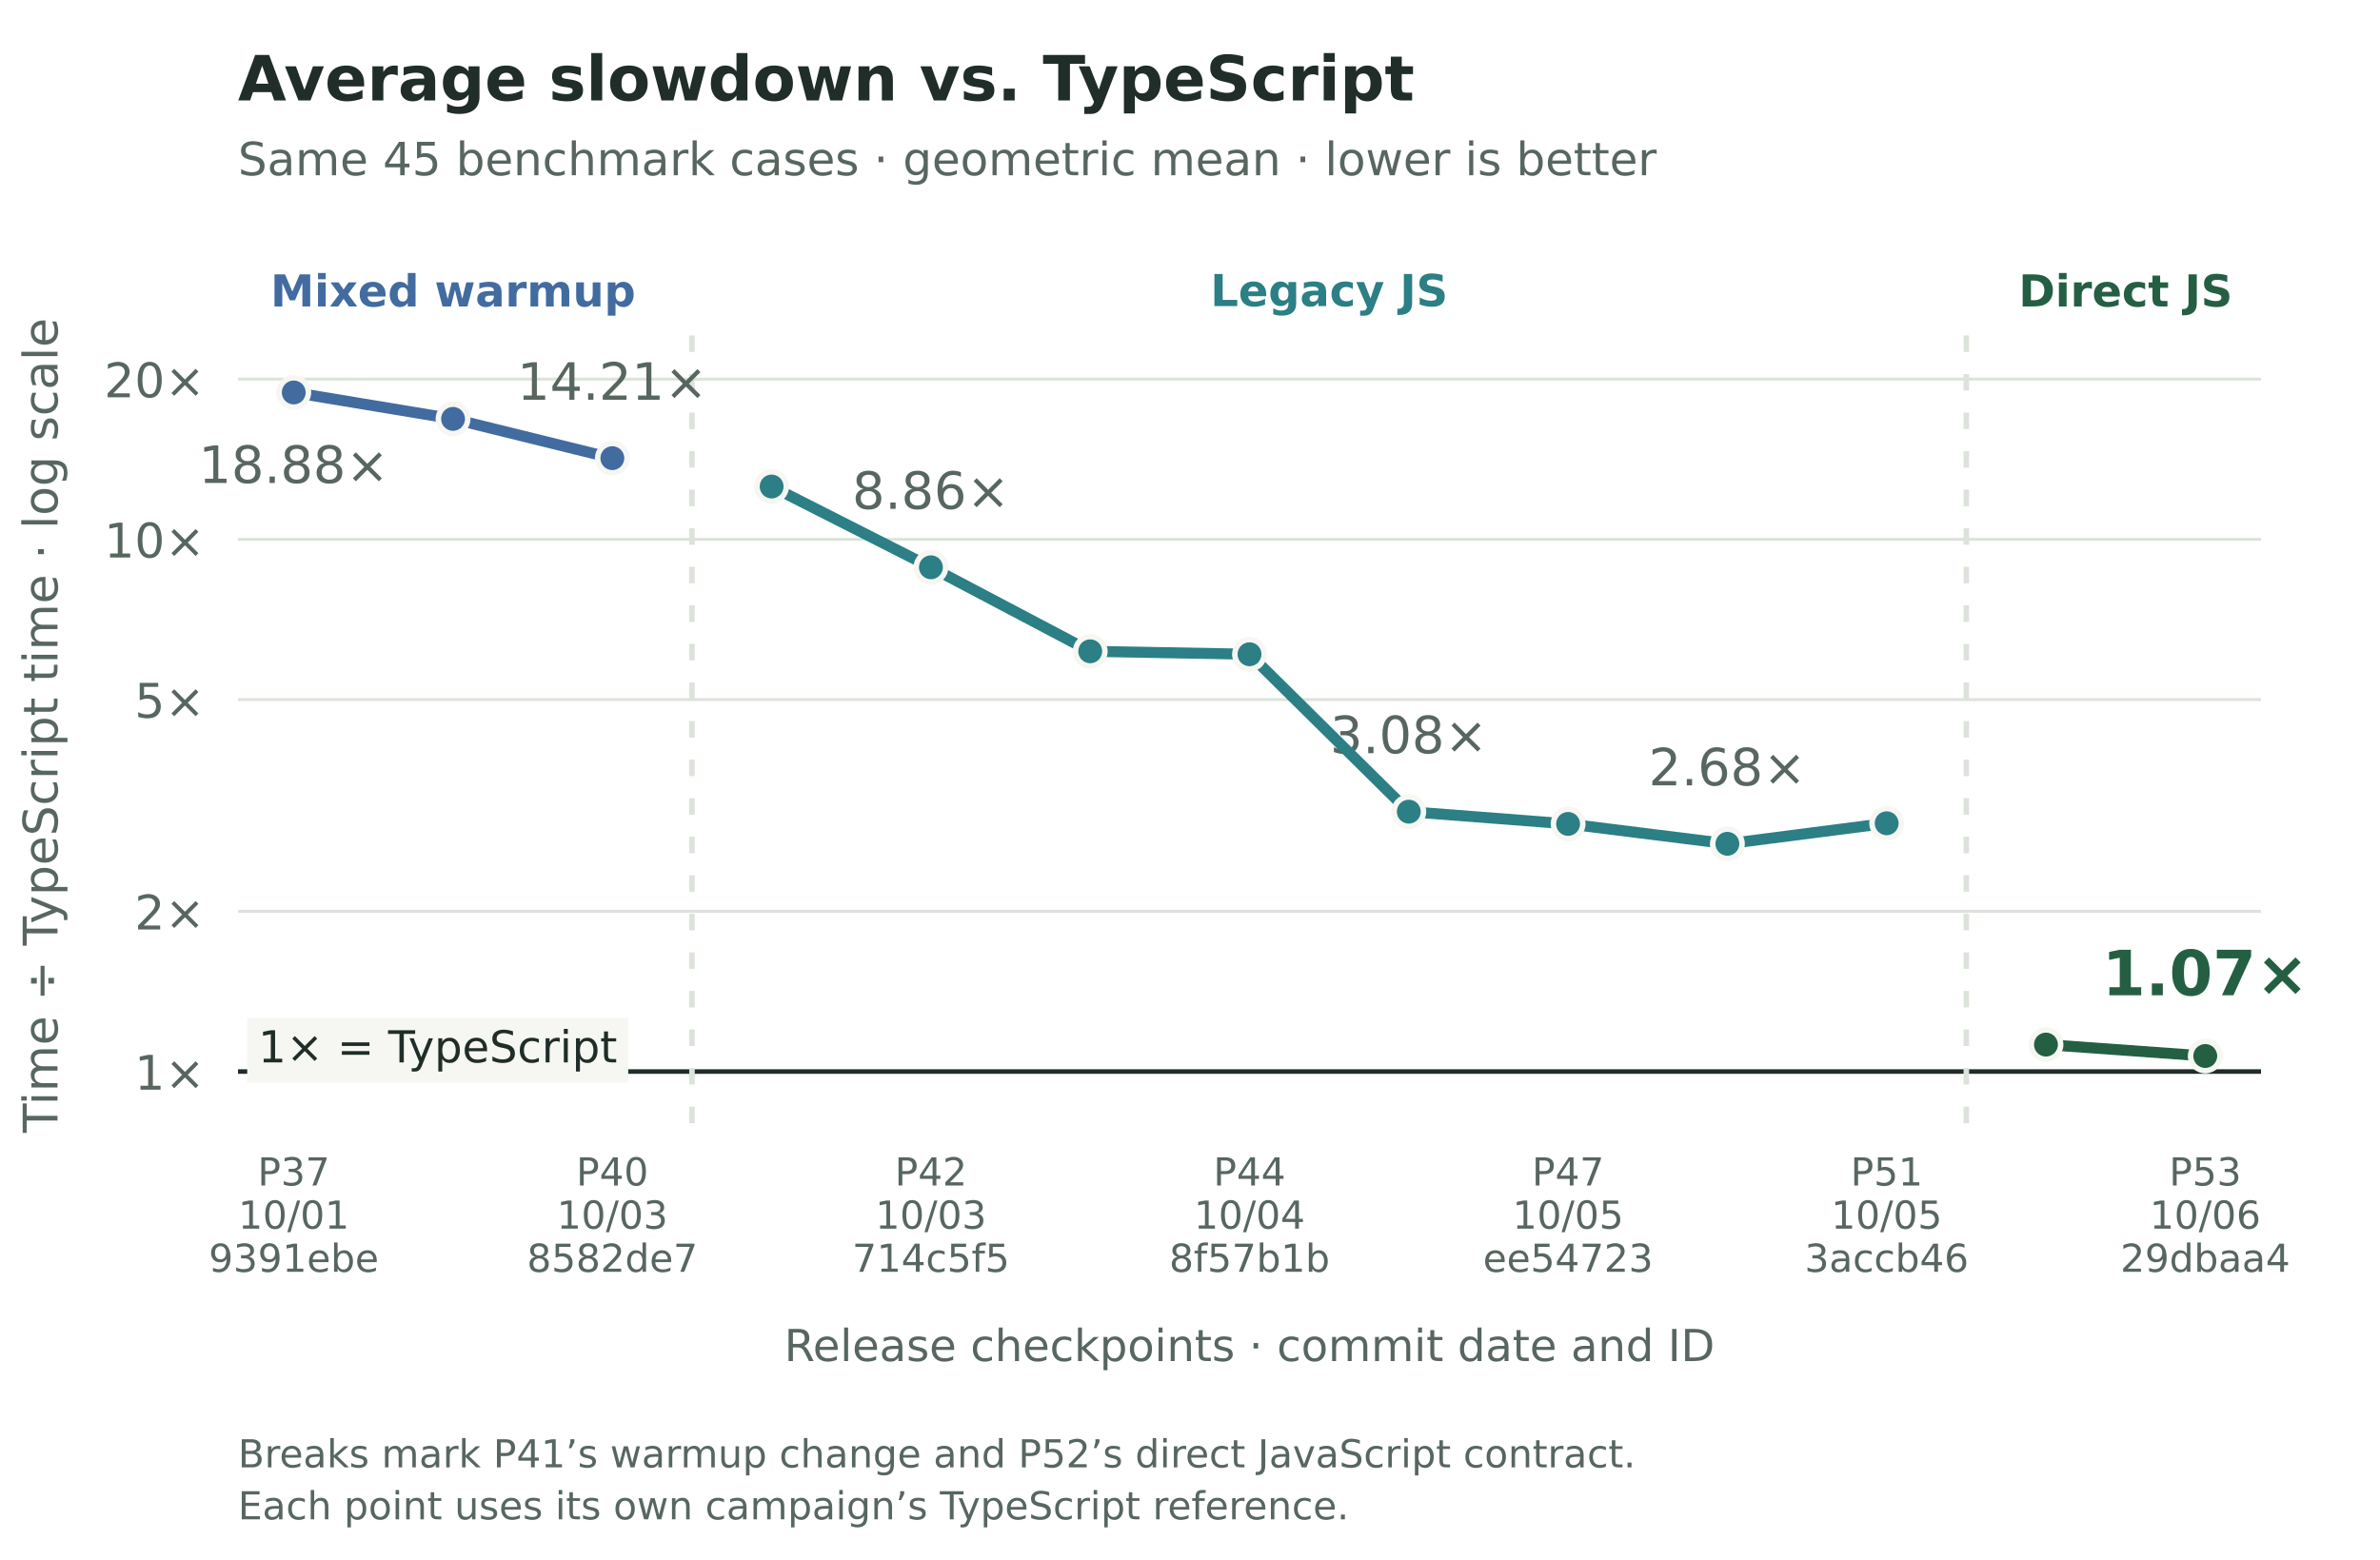
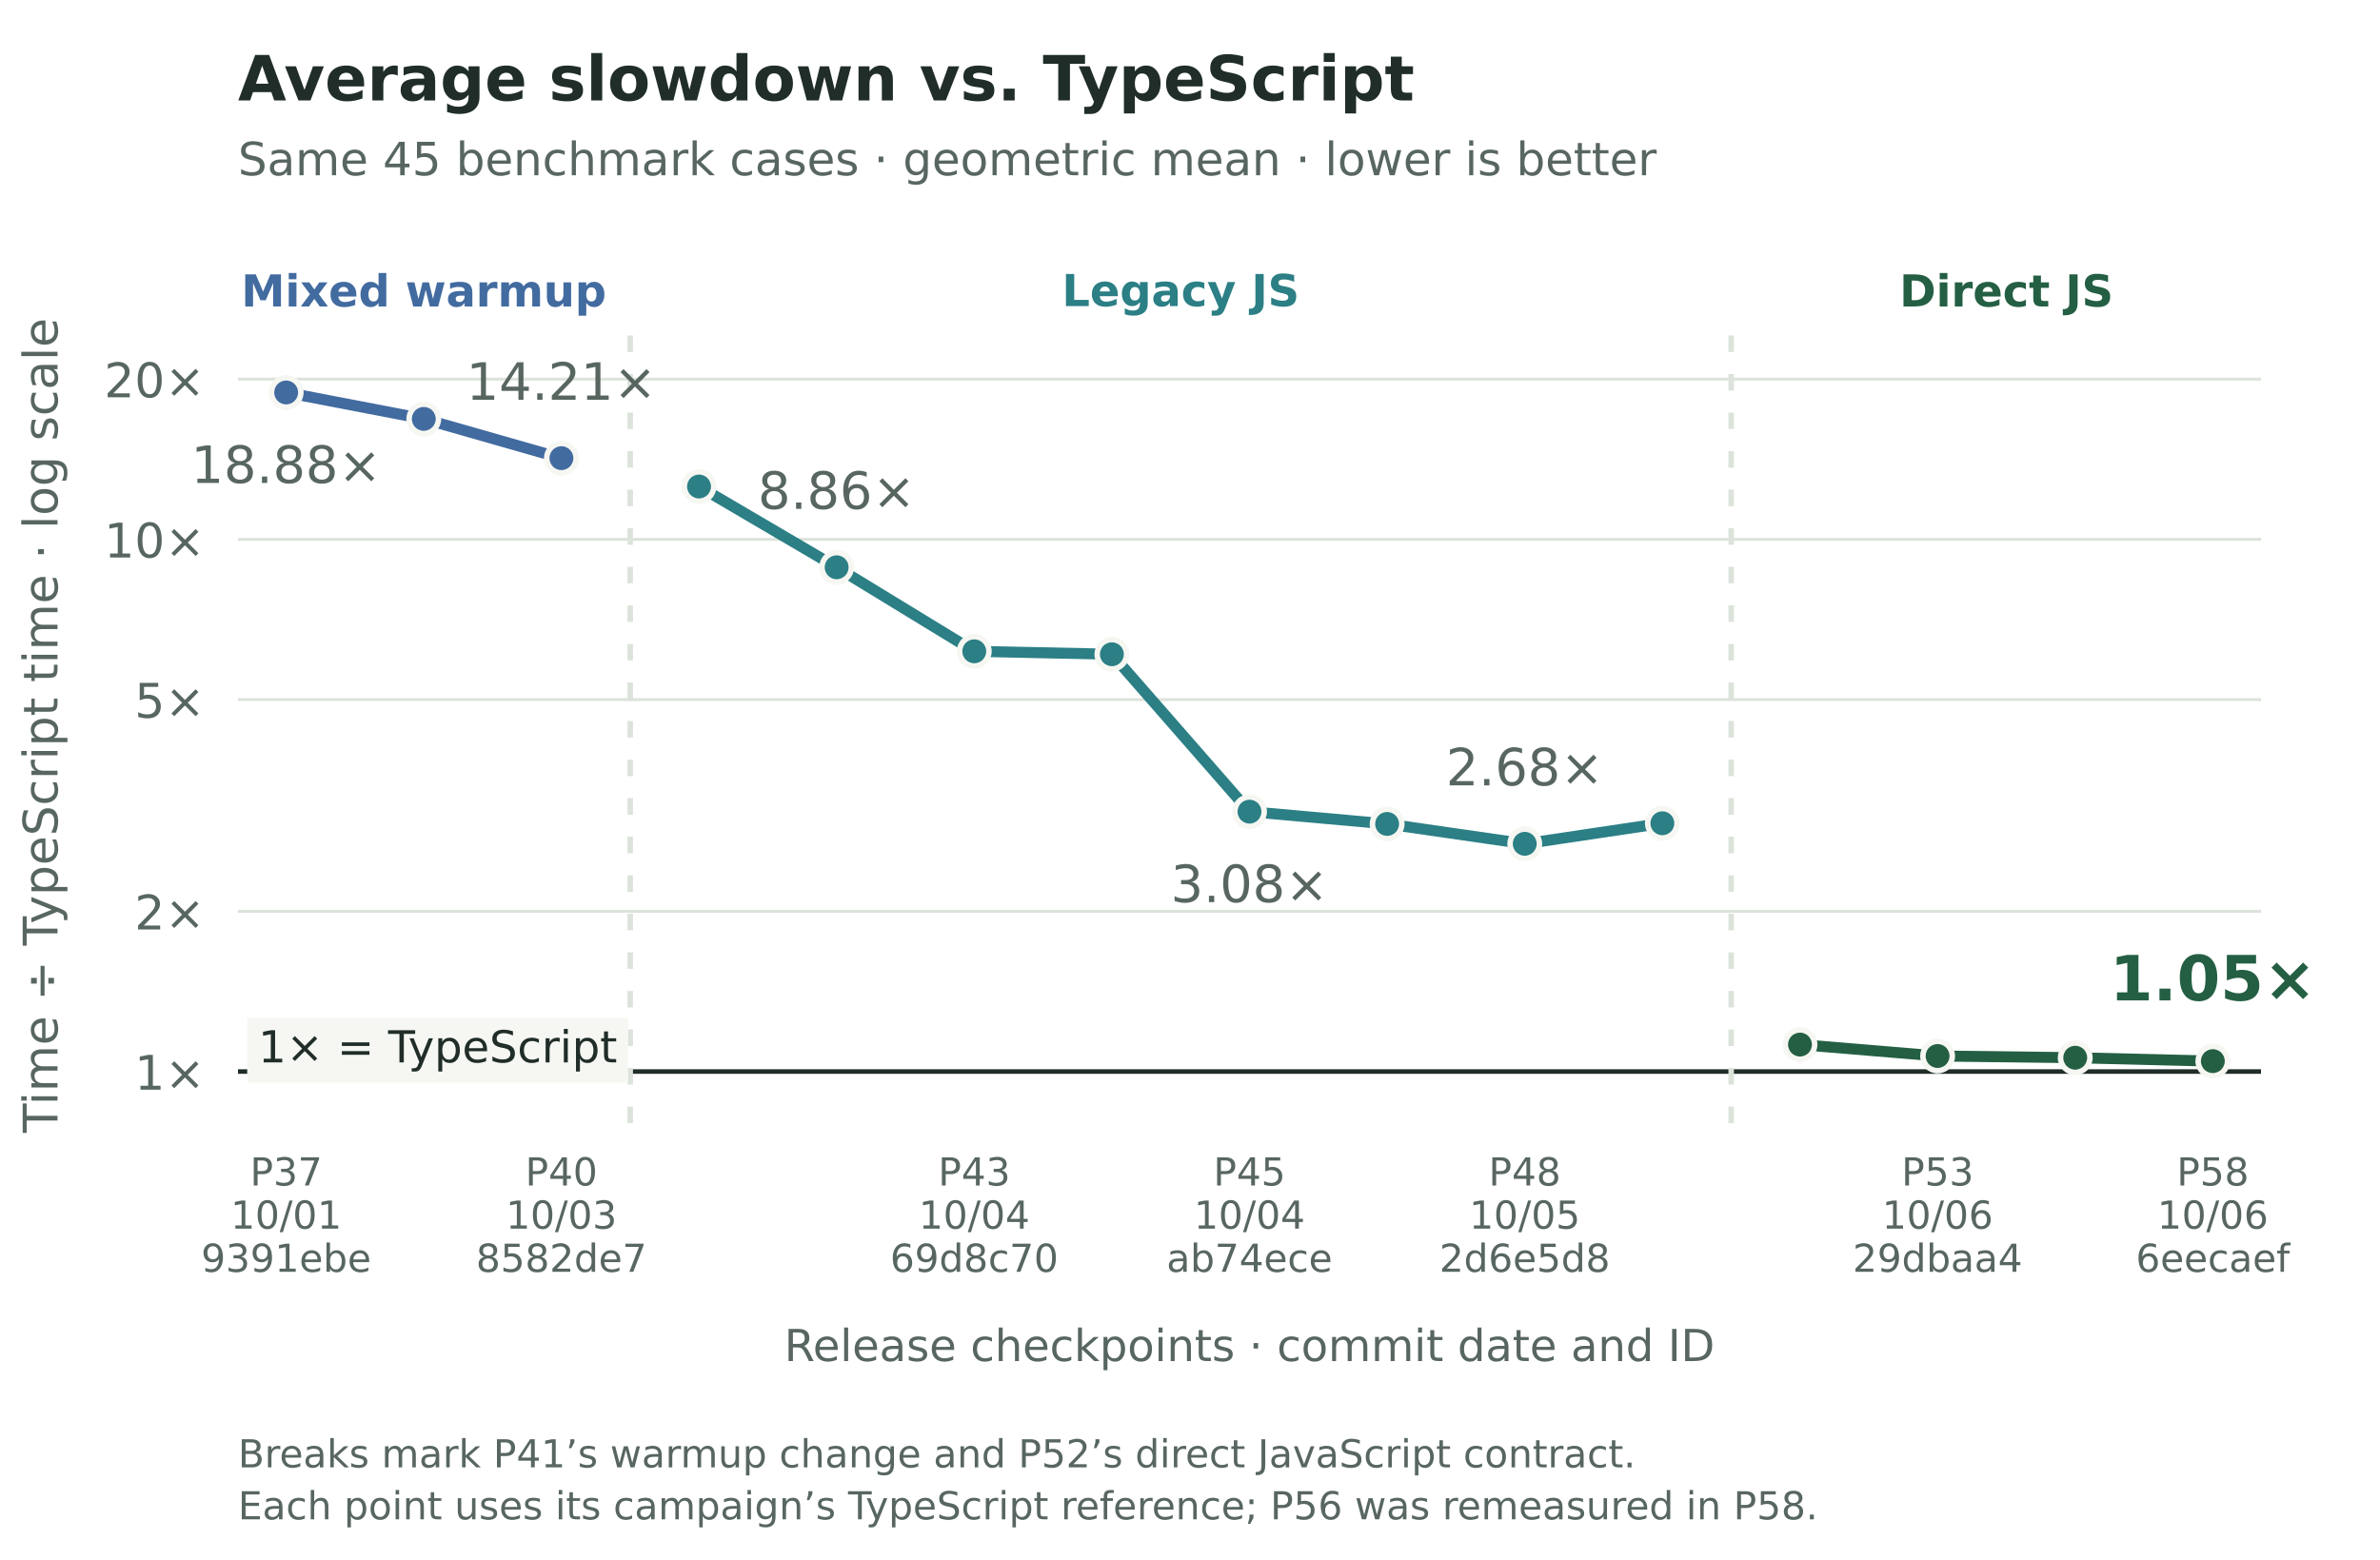
<svg xmlns="http://www.w3.org/2000/svg" xmlns:xlink="http://www.w3.org/1999/xlink" width="648pt" height="424.8pt" viewBox="0 0 648 424.8" version="1.1">
  <defs>
    <style type="text/css">*{stroke-linejoin: round; stroke-linecap: butt}</style>
  </defs>
  <g id="figure_1">
    <g id="patch_1">
      <path d="M 0 424.8  L 648 424.8  L 648 0  L 0 0  L 0 424.8  z " style="fill: none" />
    </g>
    <g id="axes_1">
      <g id="patch_2">
        <path d="M 64.8 305.856  L 615.6 305.856  L 615.6 89.208  L 64.8 89.208  L 64.8 305.856  z " style="fill: none" />
      </g>
      <g id="matplotlib.axis_1">
        <g id="xtick_1">
          <g id="line2d_1" />
          <g id="text_1">
-             <text style="fill: #586660; font: 10.5px 'DejaVu Sans'" transform="translate(70.13332 322.8344)">P37</text>
-             <text style="fill: #586660; font: 10.5px 'DejaVu Sans'" transform="translate(64.84968 334.5921)">10/01</text>
-             <text style="fill: #586660; font: 10.5px 'DejaVu Sans'" transform="translate(56.82457 346.3498)">9391ebe</text>
+             <text style="fill: #586660; font: 10.5px 'DejaVu Sans'" transform="translate(68.06807 322.8344)">P37</text>
+             <text style="fill: #586660; font: 10.5px 'DejaVu Sans'" transform="translate(62.78444 334.5921)">10/01</text>
+             <text style="fill: #586660; font: 10.5px 'DejaVu Sans'" transform="translate(54.75932 346.3498)">9391ebe</text>
          </g>
        </g>
        <g id="xtick_2">
          <g id="line2d_2" />
          <g id="text_2">
-             <text style="fill: #586660; font: 10.5px 'DejaVu Sans'" transform="translate(156.8735 322.8344)">P40</text>
-             <text style="fill: #586660; font: 10.5px 'DejaVu Sans'" transform="translate(151.5898 334.5921)">10/03</text>
-             <text style="fill: #586660; font: 10.5px 'DejaVu Sans'" transform="translate(143.4548 346.3498)">8582de7</text>
+             <text style="fill: #586660; font: 10.5px 'DejaVu Sans'" transform="translate(143.0068 322.8344)">P40</text>
+             <text style="fill: #586660; font: 10.5px 'DejaVu Sans'" transform="translate(137.7232 334.5921)">10/03</text>
+             <text style="fill: #586660; font: 10.5px 'DejaVu Sans'" transform="translate(129.5882 346.3498)">8582de7</text>
          </g>
        </g>
        <g id="xtick_3">
          <g id="line2d_3" />
          <g id="text_3">
-             <text style="fill: #586660; font: 10.5px 'DejaVu Sans'" transform="translate(243.6136 322.8344)">P42</text>
-             <text style="fill: #586660; font: 10.5px 'DejaVu Sans'" transform="translate(238.33 334.5921)">10/03</text>
-             <text style="fill: #586660; font: 10.5px 'DejaVu Sans'" transform="translate(232.0234 346.3498)">714c5f5</text>
+             <text style="fill: #586660; font: 10.5px 'DejaVu Sans'" transform="translate(255.415 322.8344)">P43</text>
+             <text style="fill: #586660; font: 10.5px 'DejaVu Sans'" transform="translate(250.1314 334.5921)">10/04</text>
+             <text style="fill: #586660; font: 10.5px 'DejaVu Sans'" transform="translate(242.3401 346.3498)">69d8c70</text>
          </g>
        </g>
        <g id="xtick_4">
          <g id="line2d_4" />
          <g id="text_4">
-             <text style="fill: #586660; font: 10.5px 'DejaVu Sans'" transform="translate(330.3538 322.8344)">P44</text>
+             <text style="fill: #586660; font: 10.5px 'DejaVu Sans'" transform="translate(330.3538 322.8344)">P45</text>
            <text style="fill: #586660; font: 10.5px 'DejaVu Sans'" transform="translate(325.0702 334.5921)">10/04</text>
-             <text style="fill: #586660; font: 10.5px 'DejaVu Sans'" transform="translate(318.3247 346.3498)">8f57b1b</text>
+             <text style="fill: #586660; font: 10.5px 'DejaVu Sans'" transform="translate(317.6217 346.3498)">ab74ece</text>
          </g>
        </g>
        <g id="xtick_5">
          <g id="line2d_5" />
          <g id="text_5">
-             <text style="fill: #586660; font: 10.5px 'DejaVu Sans'" transform="translate(417.0939 322.8344)">P47</text>
-             <text style="fill: #586660; font: 10.5px 'DejaVu Sans'" transform="translate(411.8103 334.5921)">10/05</text>
-             <text style="fill: #586660; font: 10.5px 'DejaVu Sans'" transform="translate(403.7778 346.3498)">ee54723</text>
+             <text style="fill: #586660; font: 10.5px 'DejaVu Sans'" transform="translate(405.2926 322.8344)">P48</text>
+             <text style="fill: #586660; font: 10.5px 'DejaVu Sans'" transform="translate(400.0089 334.5921)">10/05</text>
+             <text style="fill: #586660; font: 10.5px 'DejaVu Sans'" transform="translate(391.8813 346.3498)">2d6e5d8</text>
          </g>
        </g>
        <g id="xtick_6">
          <g id="line2d_6" />
          <g id="text_6">
-             <text style="fill: #586660; font: 10.5px 'DejaVu Sans'" transform="translate(503.8341 322.8344)">P51</text>
-             <text style="fill: #586660; font: 10.5px 'DejaVu Sans'" transform="translate(498.5505 334.5921)">10/05</text>
-             <text style="fill: #586660; font: 10.5px 'DejaVu Sans'" transform="translate(491.3358 346.3498)">3accb46</text>
+             <text style="fill: #586660; font: 10.5px 'DejaVu Sans'" transform="translate(517.7007 322.8344)">P53</text>
+             <text style="fill: #586660; font: 10.5px 'DejaVu Sans'" transform="translate(512.4171 334.5921)">10/06</text>
+             <text style="fill: #586660; font: 10.5px 'DejaVu Sans'" transform="translate(504.4256 346.3498)">29dbaa4</text>
          </g>
        </g>
        <g id="xtick_7">
          <g id="line2d_7" />
          <g id="text_7">
-             <text style="fill: #586660; font: 10.5px 'DejaVu Sans'" transform="translate(590.5743 322.8344)">P53</text>
-             <text style="fill: #586660; font: 10.5px 'DejaVu Sans'" transform="translate(585.2906 334.5921)">10/06</text>
-             <text style="fill: #586660; font: 10.5px 'DejaVu Sans'" transform="translate(577.2991 346.3498)">29dbaa4</text>
+             <text style="fill: #586660; font: 10.5px 'DejaVu Sans'" transform="translate(592.6395 322.8344)">P58</text>
+             <text style="fill: #586660; font: 10.5px 'DejaVu Sans'" transform="translate(587.3559 334.5921)">10/06</text>
+             <text style="fill: #586660; font: 10.5px 'DejaVu Sans'" transform="translate(581.5021 346.3498)">6eecaef</text>
          </g>
        </g>
        <g id="text_8">
          <text style="fill: #586660; font: 12px 'DejaVu Sans'; text-anchor: middle" x="340.2" y="370.652" transform="rotate(-0 340.2 370.6516)">Release checkpoints · commit date and ID</text>
        </g>
      </g>
      <g id="matplotlib.axis_2">
        <g id="ytick_1">
          <g id="line2d_8">
            <path d="M 64.8 291.811  L 615.6 291.811  " clip-path="url(#p68360a5b98)" style="fill: none; stroke: #dce3da; stroke-width: 0.8; stroke-linecap: square" />
          </g>
          <g id="line2d_9" />
          <g id="text_9">
            <text style="fill: #586660; font: 13px 'DejaVu Sans'; text-anchor: end" x="55.8" y="296.75" transform="rotate(-0 55.8 296.7499)">1×</text>
          </g>
        </g>
        <g id="ytick_2">
          <g id="line2d_10">
            <path d="M 64.8 248.183  L 615.6 248.183  " clip-path="url(#p68360a5b98)" style="fill: none; stroke: #dce3da; stroke-width: 0.8; stroke-linecap: square" />
          </g>
          <g id="line2d_11" />
          <g id="text_10">
            <text style="fill: #586660; font: 13px 'DejaVu Sans'; text-anchor: end" x="55.8" y="253.122" transform="rotate(-0 55.8 253.1217)">2×</text>
          </g>
        </g>
        <g id="ytick_3">
          <g id="line2d_12">
            <path d="M 64.8 190.509  L 615.6 190.509  " clip-path="url(#p68360a5b98)" style="fill: none; stroke: #dce3da; stroke-width: 0.8; stroke-linecap: square" />
          </g>
          <g id="line2d_13" />
          <g id="text_11">
            <text style="fill: #586660; font: 13px 'DejaVu Sans'; text-anchor: end" x="55.8" y="195.448" transform="rotate(-0 55.8 195.4484)">5×</text>
          </g>
        </g>
        <g id="ytick_4">
          <g id="line2d_14">
            <path d="M 64.8 146.881  L 615.6 146.881  " clip-path="url(#p68360a5b98)" style="fill: none; stroke: #dce3da; stroke-width: 0.8; stroke-linecap: square" />
          </g>
          <g id="line2d_15" />
          <g id="text_12">
            <text style="fill: #586660; font: 13px 'DejaVu Sans'; text-anchor: end" x="55.8" y="151.82" transform="rotate(-0 55.8 151.8203)">10×</text>
          </g>
        </g>
        <g id="ytick_5">
          <g id="line2d_16">
            <path d="M 64.8 103.253  L 615.6 103.253  " clip-path="url(#p68360a5b98)" style="fill: none; stroke: #dce3da; stroke-width: 0.8; stroke-linecap: square" />
          </g>
          <g id="line2d_17" />
          <g id="text_13">
            <text style="fill: #586660; font: 13px 'DejaVu Sans'; text-anchor: end" x="55.8" y="108.192" transform="rotate(-0 55.8 108.1921)">20×</text>
          </g>
        </g>
        <g id="text_14">
          <text style="fill: #586660; font: 13px 'DejaVu Sans'; text-anchor: middle" x="15.66" y="197.532" transform="rotate(-90 15.66031 197.532)">Time ÷ TypeScript time · log scale</text>
        </g>
      </g>
      <g id="line2d_18">
        <path d="M 64.8 291.811  L 615.6 291.811  " clip-path="url(#p68360a5b98)" style="fill: none; stroke: #202d29; stroke-width: 1.25; stroke-linecap: square" />
      </g>
      <g id="line2d_19">
-         <path d="M 188.405 305.856  L 188.405 89.208  " clip-path="url(#p68360a5b98)" style="fill: none; stroke-dasharray: 4.5,6; stroke-dashoffset: 0; stroke: #dce3da; stroke-width: 1.5" />
+         <path d="M 171.588 305.856  L 171.588 89.208  " clip-path="url(#p68360a5b98)" style="fill: none; stroke-dasharray: 4.5,6; stroke-dashoffset: 0; stroke: #dce3da; stroke-width: 1.5" />
      </g>
      <g id="line2d_20">
-         <path d="M 535.365 305.856  L 535.365 89.208  " clip-path="url(#p68360a5b98)" style="fill: none; stroke-dasharray: 4.5,6; stroke-dashoffset: 0; stroke: #dce3da; stroke-width: 1.5" />
+         <path d="M 471.343 305.856  L 471.343 89.208  " clip-path="url(#p68360a5b98)" style="fill: none; stroke-dasharray: 4.5,6; stroke-dashoffset: 0; stroke: #dce3da; stroke-width: 1.5" />
      </g>
      <g id="text_15">
        <g id="patch_3">
          <path d="M 67.308 294.811  L 171.046 294.811  L 171.046 277.197  L 67.308 277.197  z " style="fill: #f6f7f2" />
        </g>
        <text style="fill: #202d29; font: 12px 'DejaVu Sans'; text-anchor: start" x="70.308" y="289.315" transform="rotate(-0 70.308 289.3152)">1× = TypeScript</text>
      </g>
      <g id="text_16">
-         <text style="fill: #426ba0; font: 700 12px 'DejaVu Sans'; text-anchor: middle" x="123.35" y="83.463" transform="rotate(-0 123.3496 83.46265)">Mixed warmup</text>
+         <text style="fill: #426ba0; font: 700 12px 'DejaVu Sans'; text-anchor: middle" x="115.384" y="83.463" transform="rotate(-0 115.3837 83.46265)">Mixed warmup</text>
      </g>
      <g id="text_17">
-         <text style="fill: #2b7f85; font: 700 12px 'DejaVu Sans'; text-anchor: middle" x="361.885" y="83.369" transform="rotate(-0 361.885 83.3689)">Legacy JS</text>
+         <text style="fill: #2b7f85; font: 700 12px 'DejaVu Sans'; text-anchor: middle" x="321.465" y="83.369" transform="rotate(-0 321.4653 83.3689)">Legacy JS</text>
      </g>
      <g id="text_18">
-         <text style="fill: #245f43; font: 700 12px 'DejaVu Sans'; text-anchor: middle" x="578.735" y="83.463" transform="rotate(-0 578.7354 83.46265)">Direct JS</text>
+         <text style="fill: #245f43; font: 700 12px 'DejaVu Sans'; text-anchor: middle" x="546.282" y="83.463" transform="rotate(-0 546.2816 83.46265)">Direct JS</text>
      </g>
      <g id="text_19">
-         <text style="fill: #586660; font: 14px 'DejaVu Sans'; text-anchor: middle" x="79.98" y="131.515" transform="rotate(-0 79.97953 131.5153)">18.88×</text>
+         <text style="fill: #586660; font: 14px 'DejaVu Sans'; text-anchor: middle" x="77.914" y="131.515" transform="rotate(-0 77.91429 131.5153)">18.88×</text>
      </g>
      <g id="text_20">
-         <text style="fill: #586660; font: 14px 'DejaVu Sans'; text-anchor: middle" x="166.72" y="108.854" transform="rotate(-0 166.7197 108.8542)">14.21×</text>
+         <text style="fill: #586660; font: 14px 'DejaVu Sans'; text-anchor: middle" x="152.853" y="108.854" transform="rotate(-0 152.8531 108.8542)">14.21×</text>
      </g>
      <g id="text_21">
-         <text style="fill: #586660; font: 14px 'DejaVu Sans'; text-anchor: middle" x="253.46" y="138.575" transform="rotate(-0 253.4598 138.5751)">8.86×</text>
+         <text style="fill: #586660; font: 14px 'DejaVu Sans'; text-anchor: middle" x="227.792" y="138.575" transform="rotate(-0 227.7918 138.5751)">8.86×</text>
      </g>
      <g id="text_22">
-         <text style="fill: #586660; font: 14px 'DejaVu Sans'; text-anchor: middle" x="383.57" y="205.121" transform="rotate(-0 383.5701 205.1214)">3.08×</text>
+         <text style="fill: #586660; font: 14px 'DejaVu Sans'; text-anchor: middle" x="340.2" y="245.671" transform="rotate(-0 340.2 245.6708)">3.08×</text>
      </g>
      <g id="text_23">
-         <text style="fill: #586660; font: 14px 'DejaVu Sans'; text-anchor: middle" x="470.31" y="213.875" transform="rotate(-0 470.3102 213.8749)">2.68×</text>
+         <text style="fill: #586660; font: 14px 'DejaVu Sans'; text-anchor: middle" x="415.139" y="213.875" transform="rotate(-0 415.1388 213.8749)">2.68×</text>
      </g>
      <g id="text_24">
-         <text style="fill: #245f43; font: 700 17px 'DejaVu Sans'; text-anchor: middle" x="600.42" y="271.04" transform="rotate(-0 600.4205 271.0404)">1.07×</text>
+         <text style="fill: #245f43; font: 700 17px 'DejaVu Sans'; text-anchor: middle" x="602.486" y="272.438" transform="rotate(-0 602.4857 272.4381)">1.05×</text>
      </g>
      <g id="line2d_21">
-         <path d="M 79.98 106.877  L 123.35 114.07  L 166.72 124.766  " clip-path="url(#p68360a5b98)" style="fill: none; stroke: #426ba0; stroke-width: 3; stroke-linecap: square" />
+         <path d="M 77.914 106.877  L 115.384 114.07  L 152.853 124.766  " clip-path="url(#p68360a5b98)" style="fill: none; stroke: #426ba0; stroke-width: 3; stroke-linecap: square" />
        <defs>
          <path id="md4681f09c9" d="M 0 4  C 1.061 4 2.078 3.579 2.828 2.828  C 3.579 2.078 4 1.061 4 0  C 4 -1.061 3.579 -2.078 2.828 -2.828  C 2.078 -3.579 1.061 -4 0 -4  C -1.061 -4 -2.078 -3.579 -2.828 -2.828  C -3.579 -2.078 -4 -1.061 -4 0  C -4 1.061 -3.579 2.078 -2.828 2.828  C -2.078 3.579 -1.061 4 0 4  z " style="stroke: #f6f7f2; stroke-width: 1.5" />
        </defs>
        <g clip-path="url(#p68360a5b98)">
-           <use xlink:href="#md4681f09c9" x="79.98" y="106.877" style="fill: #426ba0; stroke: #f6f7f2; stroke-width: 1.5" />
-           <use xlink:href="#md4681f09c9" x="123.35" y="114.07" style="fill: #426ba0; stroke: #f6f7f2; stroke-width: 1.5" />
-           <use xlink:href="#md4681f09c9" x="166.72" y="124.766" style="fill: #426ba0; stroke: #f6f7f2; stroke-width: 1.5" />
+           <use xlink:href="#md4681f09c9" x="77.914" y="106.877" style="fill: #426ba0; stroke: #f6f7f2; stroke-width: 1.5" />
+           <use xlink:href="#md4681f09c9" x="115.384" y="114.07" style="fill: #426ba0; stroke: #f6f7f2; stroke-width: 1.5" />
+           <use xlink:href="#md4681f09c9" x="152.853" y="124.766" style="fill: #426ba0; stroke: #f6f7f2; stroke-width: 1.5" />
        </g>
      </g>
      <g id="line2d_22">
-         <path d="M 210.09 132.489  L 253.46 154.487  L 296.83 177.366  L 340.2 178.167  L 383.57 221.033  L 426.94 224.376  L 470.31 229.786  L 513.68 224.195  " clip-path="url(#p68360a5b98)" style="fill: none; stroke: #2b7f85; stroke-width: 3; stroke-linecap: square" />
+         <path d="M 190.322 132.489  L 227.792 154.487  L 265.261 177.366  L 302.731 178.167  L 340.2 221.033  L 377.669 224.376  L 415.139 229.786  L 452.608 224.195  " clip-path="url(#p68360a5b98)" style="fill: none; stroke: #2b7f85; stroke-width: 3; stroke-linecap: square" />
        <defs>
          <path id="md5c3249d31" d="M 0 4  C 1.061 4 2.078 3.579 2.828 2.828  C 3.579 2.078 4 1.061 4 0  C 4 -1.061 3.579 -2.078 2.828 -2.828  C 2.078 -3.579 1.061 -4 0 -4  C -1.061 -4 -2.078 -3.579 -2.828 -2.828  C -3.579 -2.078 -4 -1.061 -4 0  C -4 1.061 -3.579 2.078 -2.828 2.828  C -2.078 3.579 -1.061 4 0 4  z " style="stroke: #f6f7f2; stroke-width: 1.5" />
        </defs>
        <g clip-path="url(#p68360a5b98)">
-           <use xlink:href="#md5c3249d31" x="210.09" y="132.489" style="fill: #2b7f85; stroke: #f6f7f2; stroke-width: 1.5" />
-           <use xlink:href="#md5c3249d31" x="253.46" y="154.487" style="fill: #2b7f85; stroke: #f6f7f2; stroke-width: 1.5" />
-           <use xlink:href="#md5c3249d31" x="296.83" y="177.366" style="fill: #2b7f85; stroke: #f6f7f2; stroke-width: 1.5" />
-           <use xlink:href="#md5c3249d31" x="340.2" y="178.167" style="fill: #2b7f85; stroke: #f6f7f2; stroke-width: 1.5" />
-           <use xlink:href="#md5c3249d31" x="383.57" y="221.033" style="fill: #2b7f85; stroke: #f6f7f2; stroke-width: 1.5" />
-           <use xlink:href="#md5c3249d31" x="426.94" y="224.376" style="fill: #2b7f85; stroke: #f6f7f2; stroke-width: 1.5" />
-           <use xlink:href="#md5c3249d31" x="470.31" y="229.786" style="fill: #2b7f85; stroke: #f6f7f2; stroke-width: 1.5" />
-           <use xlink:href="#md5c3249d31" x="513.68" y="224.195" style="fill: #2b7f85; stroke: #f6f7f2; stroke-width: 1.5" />
+           <use xlink:href="#md5c3249d31" x="190.322" y="132.489" style="fill: #2b7f85; stroke: #f6f7f2; stroke-width: 1.5" />
+           <use xlink:href="#md5c3249d31" x="227.792" y="154.487" style="fill: #2b7f85; stroke: #f6f7f2; stroke-width: 1.5" />
+           <use xlink:href="#md5c3249d31" x="265.261" y="177.366" style="fill: #2b7f85; stroke: #f6f7f2; stroke-width: 1.5" />
+           <use xlink:href="#md5c3249d31" x="302.731" y="178.167" style="fill: #2b7f85; stroke: #f6f7f2; stroke-width: 1.5" />
+           <use xlink:href="#md5c3249d31" x="340.2" y="221.033" style="fill: #2b7f85; stroke: #f6f7f2; stroke-width: 1.5" />
+           <use xlink:href="#md5c3249d31" x="377.669" y="224.376" style="fill: #2b7f85; stroke: #f6f7f2; stroke-width: 1.5" />
+           <use xlink:href="#md5c3249d31" x="415.139" y="229.786" style="fill: #2b7f85; stroke: #f6f7f2; stroke-width: 1.5" />
+           <use xlink:href="#md5c3249d31" x="452.608" y="224.195" style="fill: #2b7f85; stroke: #f6f7f2; stroke-width: 1.5" />
        </g>
      </g>
      <g id="line2d_23">
-         <path d="M 557.05 284.465  L 600.42 287.576  " clip-path="url(#p68360a5b98)" style="fill: none; stroke: #245f43; stroke-width: 3; stroke-linecap: square" />
+         <path d="M 490.078 284.465  L 527.547 287.576  L 565.016 288.041  L 602.486 288.974  " clip-path="url(#p68360a5b98)" style="fill: none; stroke: #245f43; stroke-width: 3; stroke-linecap: square" />
        <defs>
          <path id="mc79a89a42d" d="M 0 4  C 1.061 4 2.078 3.579 2.828 2.828  C 3.579 2.078 4 1.061 4 0  C 4 -1.061 3.579 -2.078 2.828 -2.828  C 2.078 -3.579 1.061 -4 0 -4  C -1.061 -4 -2.078 -3.579 -2.828 -2.828  C -3.579 -2.078 -4 -1.061 -4 0  C -4 1.061 -3.579 2.078 -2.828 2.828  C -2.078 3.579 -1.061 4 0 4  z " style="stroke: #f6f7f2; stroke-width: 1.5" />
        </defs>
        <g clip-path="url(#p68360a5b98)">
-           <use xlink:href="#mc79a89a42d" x="557.05" y="284.465" style="fill: #245f43; stroke: #f6f7f2; stroke-width: 1.5" />
-           <use xlink:href="#mc79a89a42d" x="600.42" y="287.576" style="fill: #245f43; stroke: #f6f7f2; stroke-width: 1.5" />
+           <use xlink:href="#mc79a89a42d" x="490.078" y="284.465" style="fill: #245f43; stroke: #f6f7f2; stroke-width: 1.5" />
+           <use xlink:href="#mc79a89a42d" x="527.547" y="287.576" style="fill: #245f43; stroke: #f6f7f2; stroke-width: 1.5" />
+           <use xlink:href="#mc79a89a42d" x="565.016" y="288.041" style="fill: #245f43; stroke: #f6f7f2; stroke-width: 1.5" />
+           <use xlink:href="#mc79a89a42d" x="602.486" y="288.974" style="fill: #245f43; stroke: #f6f7f2; stroke-width: 1.5" />
        </g>
      </g>
    </g>
    <g id="text_25">
      <text style="fill: #202d29; font: 700 17px 'DejaVu Sans'; text-anchor: start" x="64.8" y="27.361" transform="rotate(-0 64.8 27.36054)">Average slowdown vs. TypeScript</text>
    </g>
    <g id="text_26">
      <text style="fill: #586660; font: 12.5px 'DejaVu Sans'; text-anchor: start" x="64.8" y="47.73" transform="rotate(-0 64.8 47.73005)">Same 45 benchmark cases · geometric mean · lower is better</text>
    </g>
    <g id="text_27">
      <text style="fill: #586660; font: 10.5px 'DejaVu Sans'" transform="translate(64.8 399.604)">Breaks mark P41’s warmup change and P52’s direct JavaScript contract.</text>
-       <text style="fill: #586660; font: 10.5px 'DejaVu Sans'" transform="translate(64.8 413.7552)">Each point uses its own campaign’s TypeScript reference.</text>
+       <text style="fill: #586660; font: 10.5px 'DejaVu Sans'" transform="translate(64.8 413.7552)">Each point uses its campaign’s TypeScript reference; P56 was remeasured in P58.</text>
    </g>
  </g>
  <defs>
    <clipPath id="p68360a5b98">
      <rect x="64.8" y="89.208" width="550.8" height="216.648" />
    </clipPath>
  </defs>
</svg>
